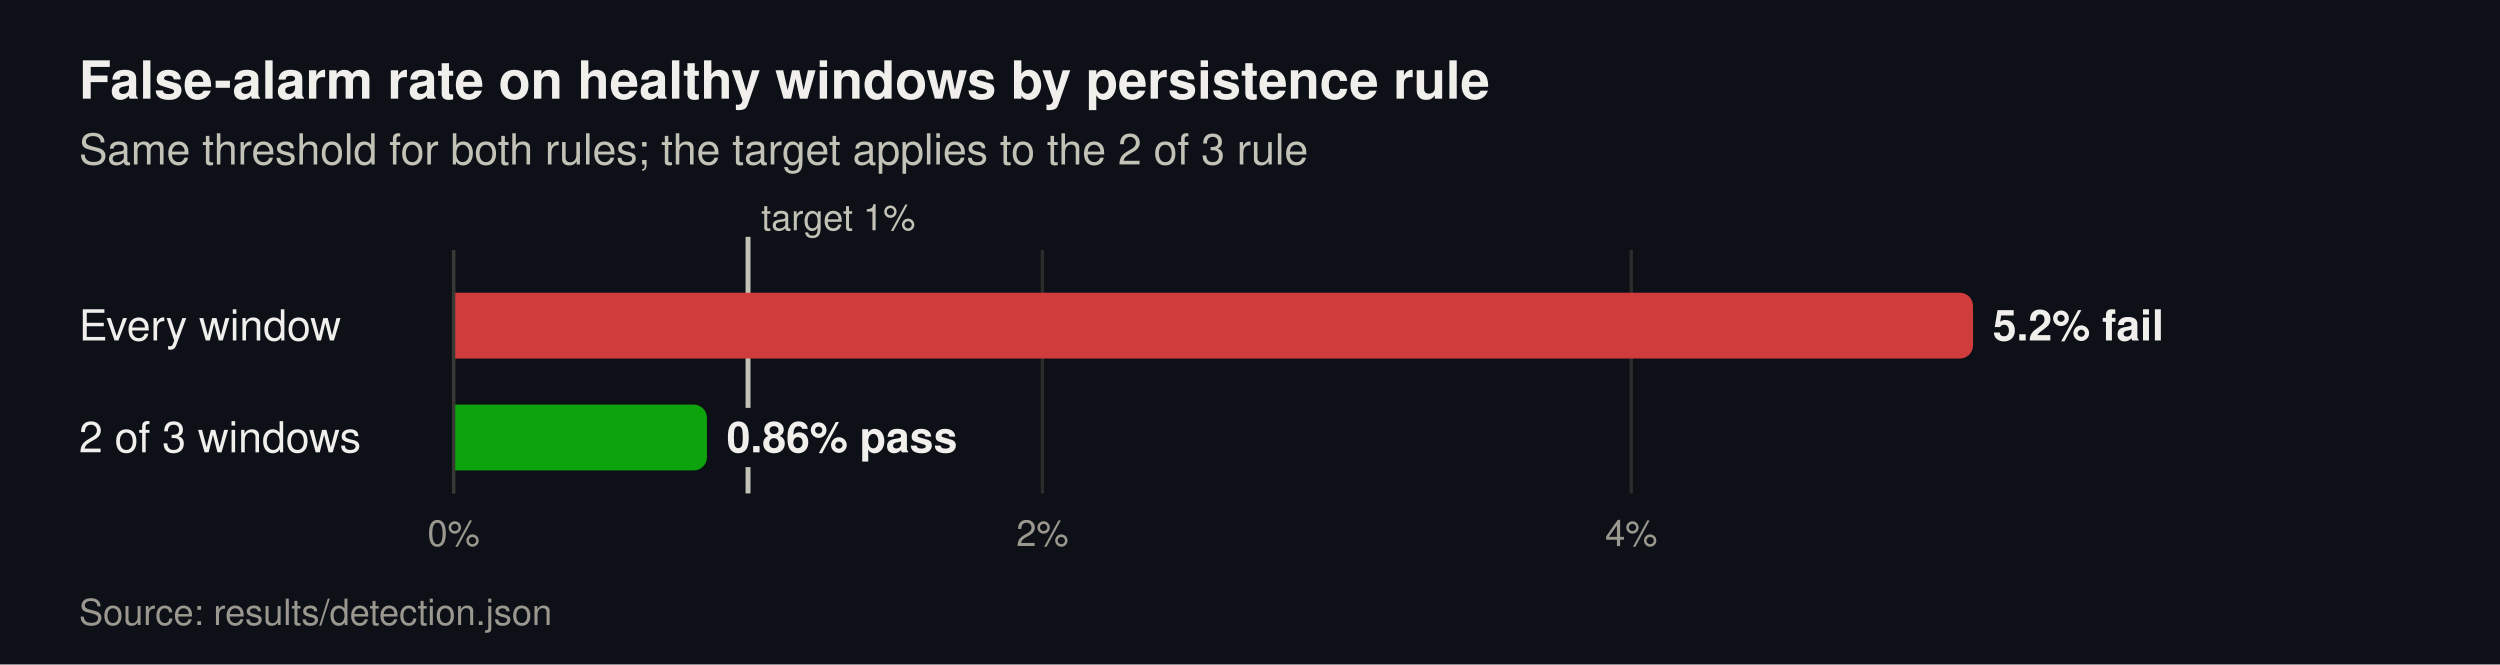
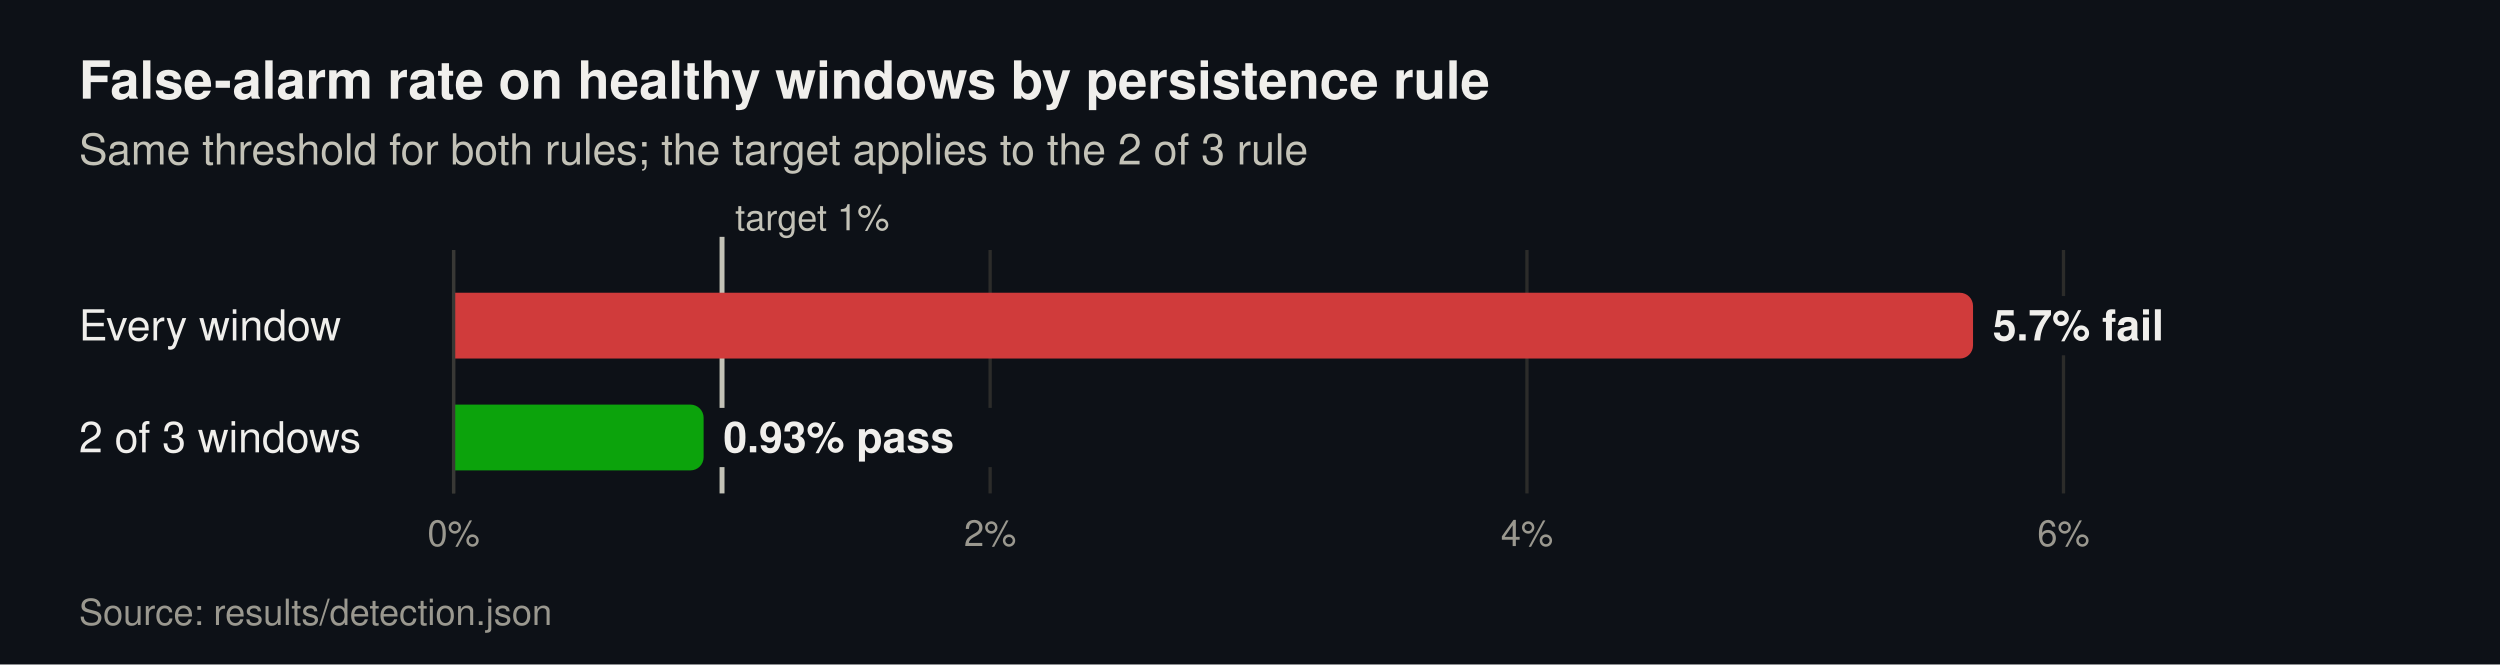
<svg xmlns="http://www.w3.org/2000/svg" viewBox="0 0 760 202" width="760" height="202" font-family="system-ui, -apple-system, 'Segoe UI', Helvetica, Arial, sans-serif" role="img">
  <rect width="100%" height="100%" fill="#0d1117" />
  <text x="24.0" y="30.0" font-size="16" font-weight="600" fill="#f0efec" text-anchor="start">False-alarm rate on healthy windows by persistence rule</text>
  <text x="24.0" y="50.0" font-size="13" font-weight="400" fill="#c3c2b7" text-anchor="start">Same threshold for both rules; the target applies to the 2 of 3 rule</text>
  <line x1="137.9" y1="76.0" x2="137.9" y2="150.0" stroke="#2c2c2a" stroke-width="1" />
  <text x="137.9" y="166.0" font-size="11" font-weight="400" fill="#9a988f" text-anchor="middle">0%</text>
-   <line x1="316.9" y1="76.0" x2="316.9" y2="150.0" stroke="#2c2c2a" stroke-width="1" />
-   <text x="316.9" y="166.0" font-size="11" font-weight="400" fill="#9a988f" text-anchor="middle">2%</text>
-   <line x1="495.9" y1="76.0" x2="495.9" y2="150.0" stroke="#2c2c2a" stroke-width="1" />
-   <text x="495.9" y="166.0" font-size="11" font-weight="400" fill="#9a988f" text-anchor="middle">4%</text>
-   <line x1="227.4" y1="72.0" x2="227.4" y2="150.0" stroke="#c3c2b7" stroke-width="1.5" />
-   <text x="231.4" y="70.0" font-size="11" font-weight="400" fill="#c3c2b7" text-anchor="start" stroke="#0d1117" stroke-width="4" stroke-linejoin="round" paint-order="stroke">target 1%</text>
+   <line x1="301.0" y1="76.0" x2="301.0" y2="150.0" stroke="#2c2c2a" stroke-width="1" />
+   <text x="301.0" y="166.0" font-size="11" font-weight="400" fill="#9a988f" text-anchor="middle">2%</text>
+   <line x1="464.2" y1="76.0" x2="464.2" y2="150.0" stroke="#2c2c2a" stroke-width="1" />
+   <text x="464.2" y="166.0" font-size="11" font-weight="400" fill="#9a988f" text-anchor="middle">4%</text>
+   <line x1="627.3" y1="76.0" x2="627.3" y2="150.0" stroke="#2c2c2a" stroke-width="1" />
+   <text x="627.3" y="166.0" font-size="11" font-weight="400" fill="#9a988f" text-anchor="middle">6%</text>
+   <line x1="219.5" y1="72.0" x2="219.5" y2="150.0" stroke="#c3c2b7" stroke-width="1.5" />
+   <text x="223.5" y="70.0" font-size="11" font-weight="400" fill="#c3c2b7" text-anchor="start" stroke="#0d1117" stroke-width="4" stroke-linejoin="round" paint-order="stroke">target 1%</text>
  <text x="24.0" y="103.5" font-size="13" font-weight="400" fill="#f0efec" text-anchor="start">Every window</text>
  <path d="M137.9,89.0h457.9a4,4 0 0 1 4,4v12.0a4,4 0 0 1 -4,4h-457.9z" fill="#d03b3b" />
  <rect x="602.8" y="90.0" width="80.8" height="18" fill="#0d1117" />
-   <text x="605.8" y="103.5" font-size="13" font-weight="600" fill="#f0efec" text-anchor="start">5.2%  fail</text>
+   <text x="605.8" y="103.5" font-size="13" font-weight="600" fill="#f0efec" text-anchor="start">5.7%  fail</text>
  <text x="24.0" y="137.5" font-size="13" font-weight="400" fill="#f0efec" text-anchor="start">2 of 3 windows</text>
-   <path d="M137.9,123.0h73.0a4,4 0 0 1 4,4v12.0a4,4 0 0 1 -4,4h-73.0z" fill="#0ca30c" />
-   <rect x="217.9" y="124.0" width="88.1" height="18" fill="#0d1117" />
-   <text x="220.9" y="137.5" font-size="13" font-weight="600" fill="#f0efec" text-anchor="start">0.86%  pass</text>
+   <path d="M137.9,123.0h72.0a4,4 0 0 1 4,4v12.0a4,4 0 0 1 -4,4h-72.0z" fill="#0ca30c" />
+   <rect x="216.9" y="124.0" width="88.1" height="18" fill="#0d1117" />
+   <text x="219.9" y="137.5" font-size="13" font-weight="600" fill="#f0efec" text-anchor="start">0.93%  pass</text>
  <line x1="137.9" y1="76.0" x2="137.9" y2="150.0" stroke="#383835" stroke-width="1" />
  <text x="24.0" y="190.0" font-size="11" font-weight="400" fill="#9a988f" text-anchor="start">Source: results/detection.json</text>
</svg>
